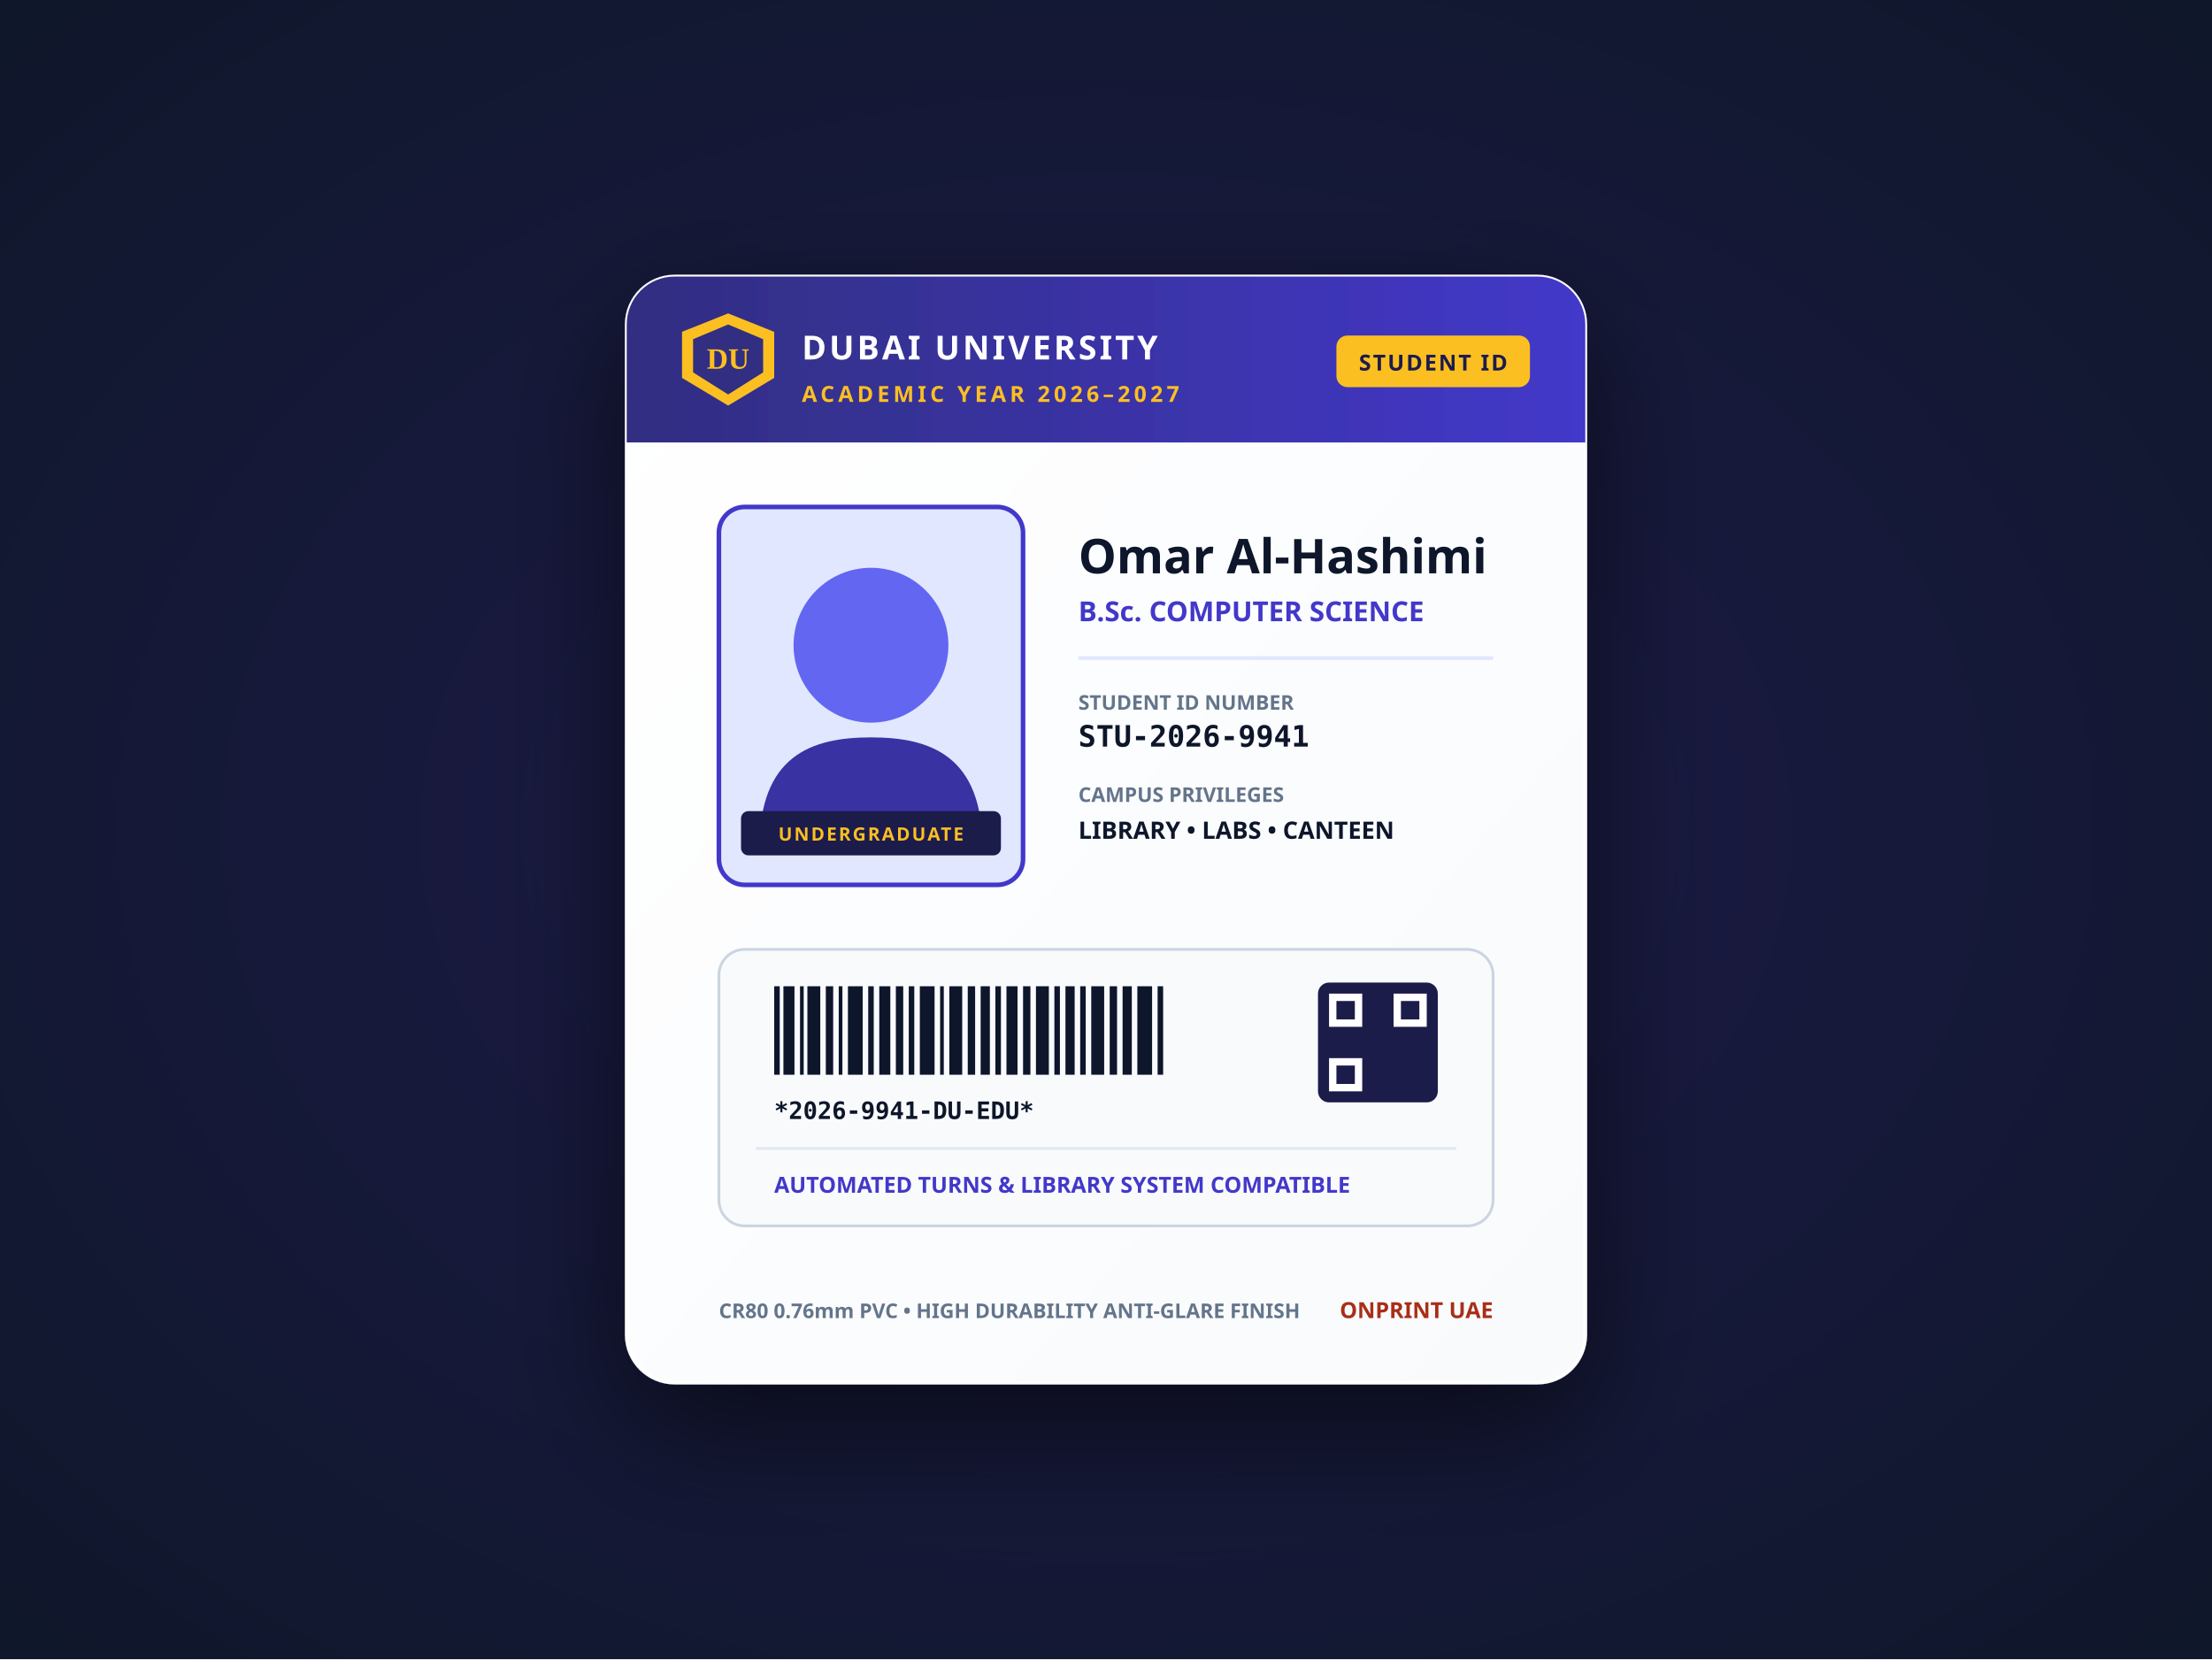
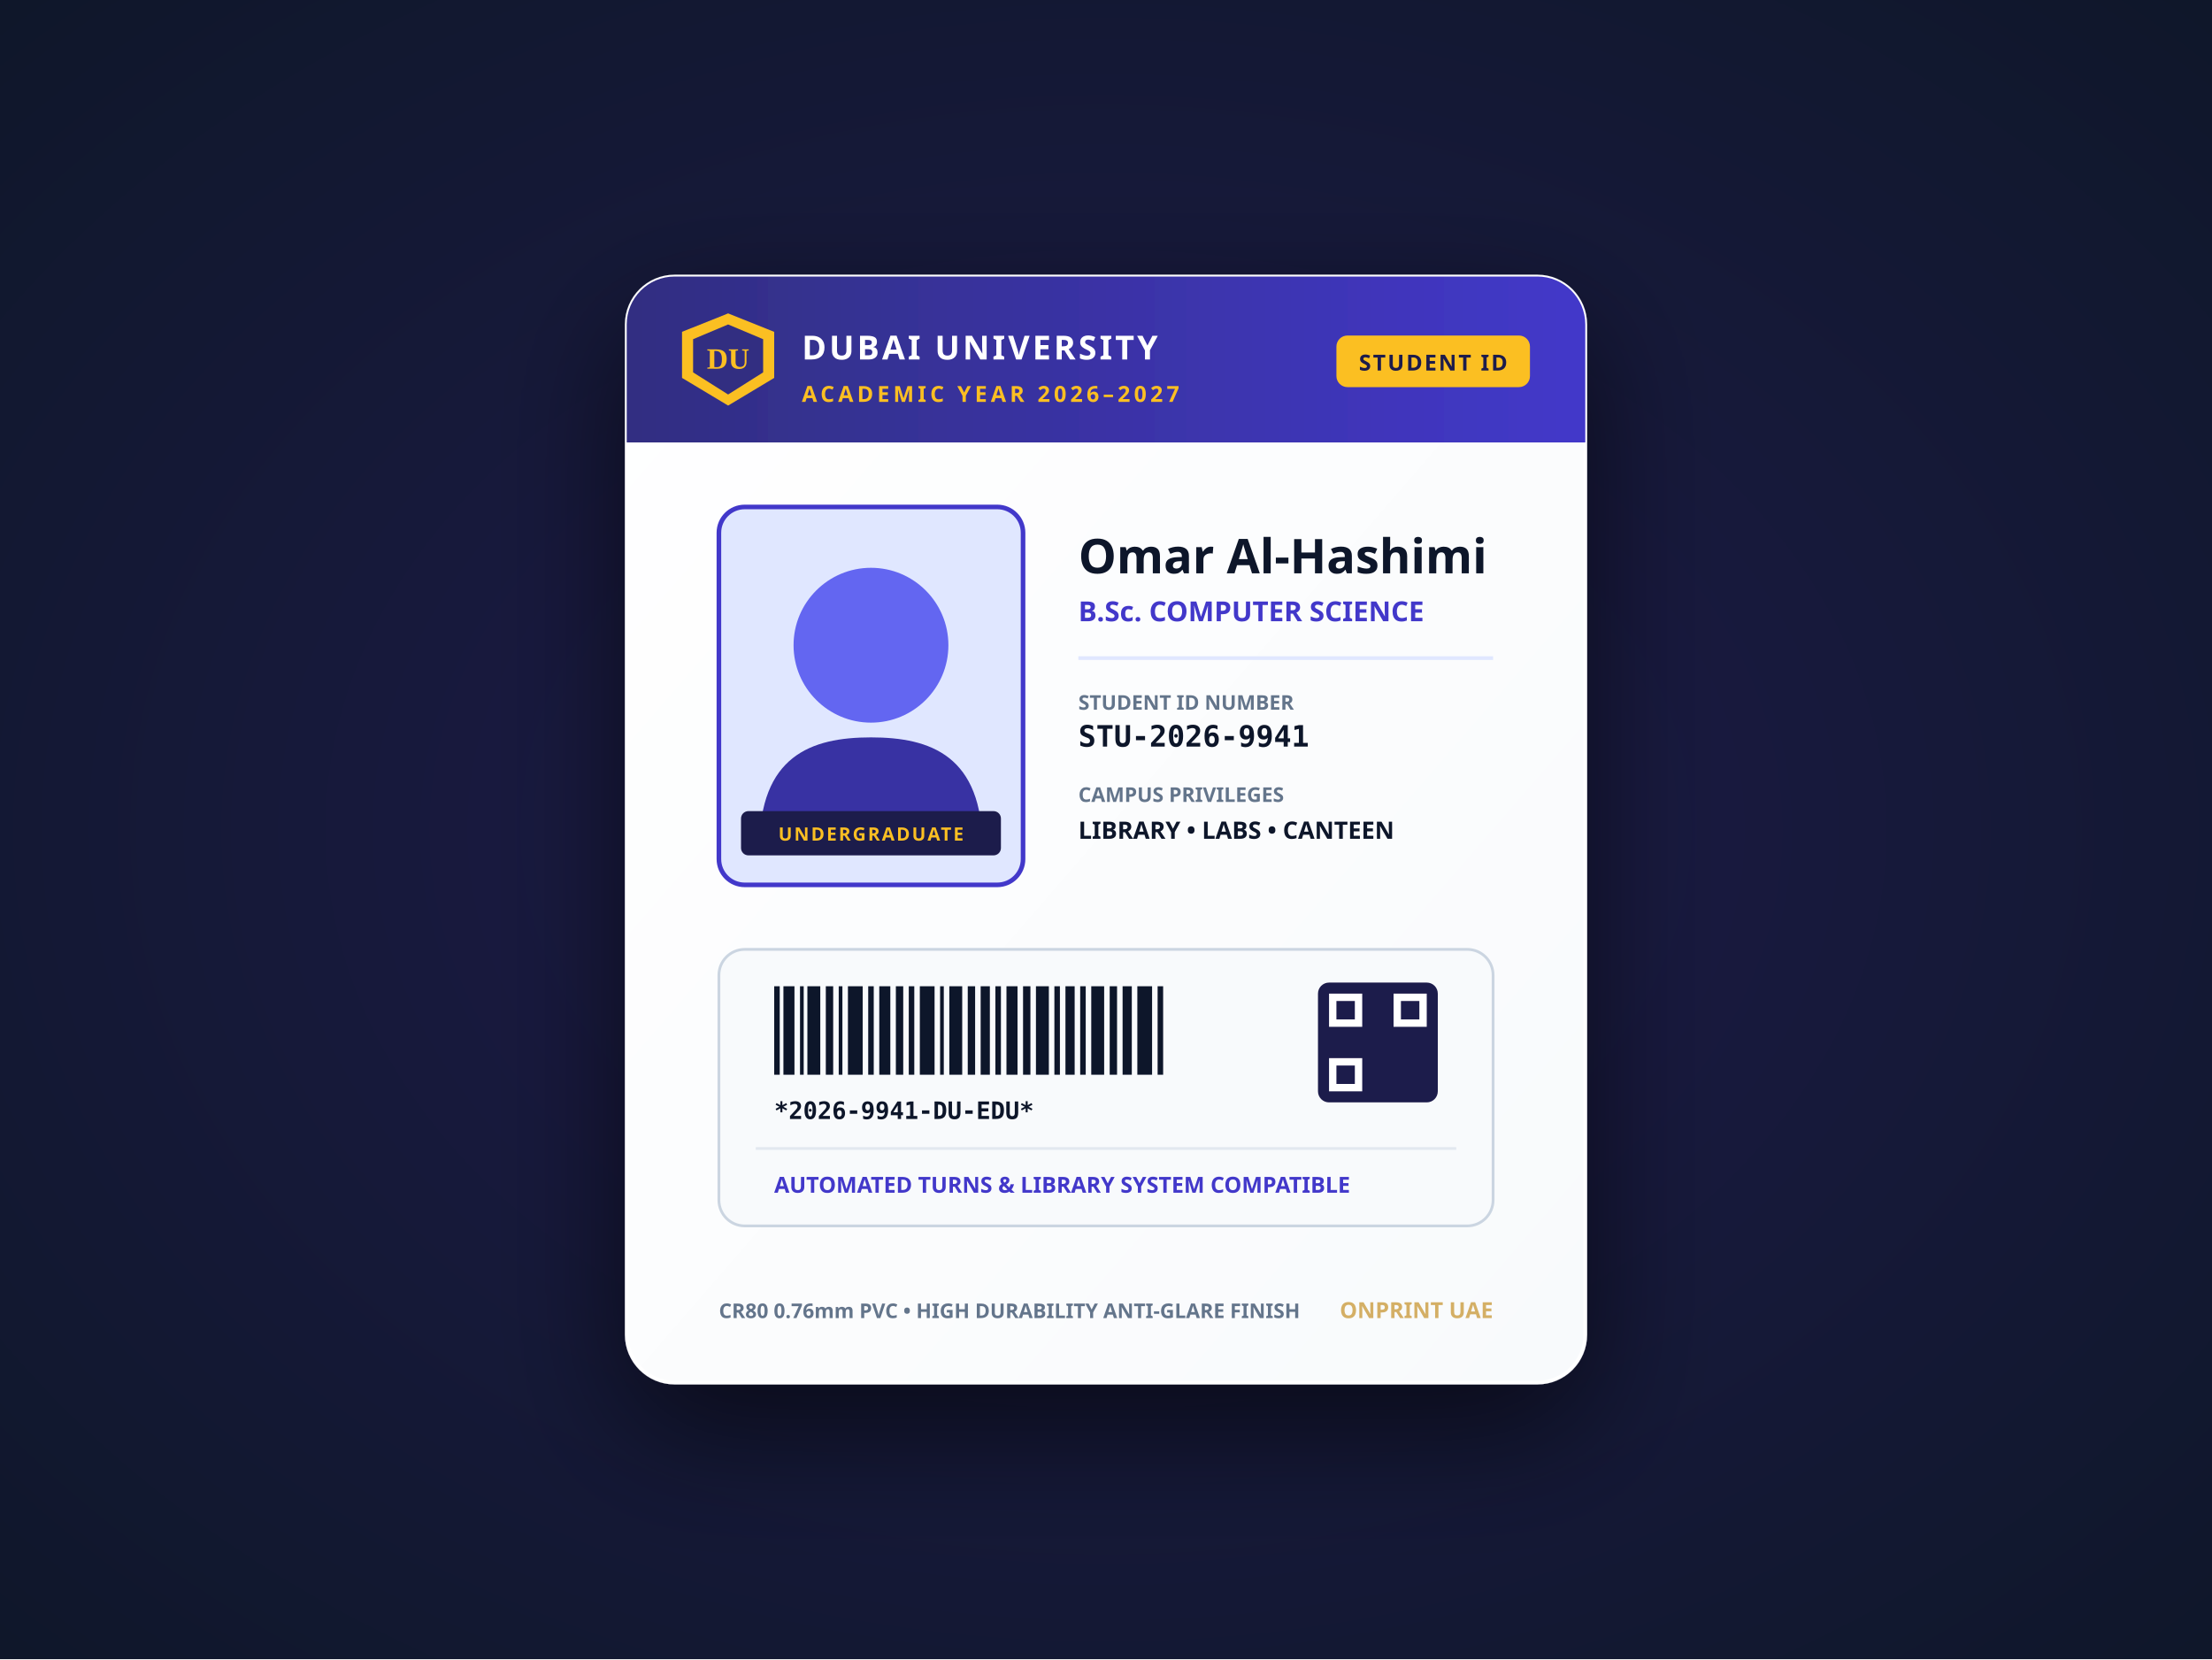
<svg xmlns="http://www.w3.org/2000/svg" viewBox="0 0 1200 900" width="1200" height="900" role="img" aria-label="Student and University Campus ID Cards">
  <defs>
    <radialGradient id="bgGradStudent" cx="50%" cy="50%" r="70%">
      <stop offset="0%" stop-color="#1e1b4b" />
      <stop offset="100%" stop-color="#0f172a" />
    </radialGradient>
    <linearGradient id="cardGradStudent" x1="0%" y1="0%" x2="100%" y2="100%">
      <stop offset="0%" stop-color="#ffffff" />
      <stop offset="100%" stop-color="#f8fafc" />
    </linearGradient>
    <linearGradient id="academicHeader" x1="0%" y1="0%" x2="100%" y2="0%">
      <stop offset="0%" stop-color="#312e81" />
      <stop offset="100%" stop-color="#4338ca" />
    </linearGradient>
    <filter id="shadowStudent" x="-20%" y="-20%" width="140%" height="140%">
      <feDropShadow dx="0" dy="25" stdDeviation="35" flood-color="#000000" flood-opacity="0.6" />
    </filter>
  </defs>
  <rect width="1200" height="900" fill="url(#bgGradStudent)" />
  <g transform="translate(340, 150)" filter="url(#shadowStudent)">
    <rect width="520" height="600" rx="26" fill="url(#cardGradStudent)" />
    <rect width="520" height="600" rx="26" fill="none" stroke="#ffffff" stroke-width="2" />
    <path d="M 0 26 C 0 11.64 11.64 0 26 0 L 494 0 C 508.36 0 520 11.64 520 26 L 520 90 L 0 90 Z" fill="url(#academicHeader)" />
    <g transform="translate(30, 20)">
      <polygon points="25,0 50,10 50,35 25,50 0,35 0,10" fill="#fbbf24" />
      <polygon points="25,6 44,14 44,32 25,44 6,32 6,14" fill="#312e81" />
      <text x="25" y="30" fill="#fbbf24" font-family="'Times New Roman', serif" font-size="16" font-weight="bold" text-anchor="middle">DU</text>
    </g>
    <text x="95" y="45" fill="#ffffff" font-family="'Plus Jakarta Sans', system-ui, sans-serif" font-size="18" font-weight="900" letter-spacing="1.5">DUBAI UNIVERSITY</text>
    <text x="95" y="68" fill="#fbbf24" font-family="system-ui, sans-serif" font-size="12" font-weight="800" letter-spacing="2">ACADEMIC YEAR 2026–2027</text>
    <rect x="385" y="32" width="105" height="28" rx="6" fill="#fbbf24" />
    <text x="437.5" y="51" fill="#1e1b4b" font-family="system-ui, sans-serif" font-size="12" font-weight="900" text-anchor="middle" letter-spacing="1">STUDENT ID</text>
    <g transform="translate(50, 125)">
      <rect width="165" height="205" rx="14" fill="#e0e7ff" stroke="#4338ca" stroke-width="2.5" />
      <circle cx="82.5" cy="75" r="42" fill="#6366f1" />
      <path d="M 22 185 C 22 135 50 125 82.5 125 C 115 125 143 135 143 185 Z" fill="#3730a3" />
      <rect x="12" y="165" width="141" height="24" rx="4" fill="#1e1b4b" />
      <text x="82.5" y="181" fill="#fbbf24" font-family="system-ui, sans-serif" font-size="10" font-weight="900" text-anchor="middle" letter-spacing="1">UNDERGRADUATE</text>
    </g>
    <g transform="translate(245, 135)">
      <text x="0" y="26" fill="#0f172a" font-family="'Plus Jakarta Sans', system-ui, sans-serif" font-size="26" font-weight="900">Omar Al-Hashimi</text>
      <text x="0" y="52" fill="#4338ca" font-family="system-ui, sans-serif" font-size="15" font-weight="800">B.Sc. COMPUTER SCIENCE</text>
      <line x1="0" y1="72" x2="225" y2="72" stroke="#e0e7ff" stroke-width="2" />
      <text x="0" y="100" fill="#64748b" font-family="system-ui, sans-serif" font-size="11" font-weight="700">STUDENT ID NUMBER</text>
      <text x="0" y="120" fill="#0f172a" font-family="'Roboto Mono', monospace" font-size="16" font-weight="800">STU-2026-9941</text>
      <text x="0" y="150" fill="#64748b" font-family="system-ui, sans-serif" font-size="11" font-weight="700">CAMPUS PRIVILEGES</text>
      <text x="0" y="170" fill="#0f172a" font-family="system-ui, sans-serif" font-size="13" font-weight="800">LIBRARY • LABS • CANTEEN</text>
    </g>
    <g transform="translate(50, 365)">
      <rect width="420" height="150" rx="14" fill="#f8fafc" stroke="#cbd5e1" stroke-width="1.5" />
      <g transform="translate(30, 20)">
        <rect x="0" y="0" width="3" height="48" fill="#0f172a" />
        <rect x="5" y="0" width="6" height="48" fill="#0f172a" />
        <rect x="14" y="0" width="2" height="48" fill="#0f172a" />
        <rect x="18" y="0" width="7" height="48" fill="#0f172a" />
        <rect x="28" y="0" width="4" height="48" fill="#0f172a" />
        <rect x="35" y="0" width="2" height="48" fill="#0f172a" />
        <rect x="40" y="0" width="8" height="48" fill="#0f172a" />
        <rect x="51" y="0" width="3" height="48" fill="#0f172a" />
        <rect x="57" y="0" width="6" height="48" fill="#0f172a" />
        <rect x="66" y="0" width="4" height="48" fill="#0f172a" />
        <rect x="73" y="0" width="3" height="48" fill="#0f172a" />
        <rect x="79" y="0" width="8" height="48" fill="#0f172a" />
        <rect x="90" y="0" width="2" height="48" fill="#0f172a" />
        <rect x="95" y="0" width="7" height="48" fill="#0f172a" />
        <rect x="105" y="0" width="4" height="48" fill="#0f172a" />
        <rect x="112" y="0" width="5" height="48" fill="#0f172a" />
        <rect x="120" y="0" width="3" height="48" fill="#0f172a" />
        <rect x="126" y="0" width="6" height="48" fill="#0f172a" />
        <rect x="135" y="0" width="4" height="48" fill="#0f172a" />
        <rect x="142" y="0" width="7" height="48" fill="#0f172a" />
        <rect x="152" y="0" width="3" height="48" fill="#0f172a" />
        <rect x="158" y="0" width="5" height="48" fill="#0f172a" />
        <rect x="166" y="0" width="3" height="48" fill="#0f172a" />
        <rect x="172" y="0" width="7" height="48" fill="#0f172a" />
        <rect x="182" y="0" width="4" height="48" fill="#0f172a" />
        <rect x="189" y="0" width="5" height="48" fill="#0f172a" />
        <rect x="197" y="0" width="8" height="48" fill="#0f172a" />
        <rect x="208" y="0" width="3" height="48" fill="#0f172a" />
      </g>
      <g transform="translate(325, 18)">
        <rect width="65" height="65" rx="6" fill="#1e1b4b" />
        <rect x="6" y="6" width="18" height="18" fill="#ffffff" />
        <rect x="10" y="10" width="10" height="10" fill="#1e1b4b" />
        <rect x="41" y="6" width="18" height="18" fill="#ffffff" />
        <rect x="45" y="10" width="10" height="10" fill="#1e1b4b" />
        <rect x="6" y="41" width="18" height="18" fill="#ffffff" />
        <rect x="10" y="45" width="10" height="10" fill="#1e1b4b" />
      </g>
      <text x="30" y="92" fill="#0f172a" font-family="'Roboto Mono', monospace" font-size="13" font-weight="700">*2026-9941-DU-EDU*</text>
      <line x1="20" y1="108" x2="400" y2="108" stroke="#e2e8f0" stroke-width="1.5" />
      <text x="30" y="132" fill="#4338ca" font-family="system-ui, sans-serif" font-size="12" font-weight="800">AUTOMATED TURNS &amp; LIBRARY SYSTEM COMPATIBLE</text>
    </g>
    <text x="50" y="565" fill="#64748b" font-family="system-ui, sans-serif" font-size="11" font-weight="800">CR80 0.76mm PVC • HIGH DURABILITY ANTI-GLARE FINISH</text>
-     <text x="470" y="565" fill="#A82F19" font-family="system-ui, sans-serif" font-size="12" font-weight="900" text-anchor="end">ONPRINT UAE</text>
+     <text x="470" y="565" fill="#D4AF65" font-family="system-ui, sans-serif" font-size="12" font-weight="900" text-anchor="end">ONPRINT UAE</text>
  </g>
</svg>
